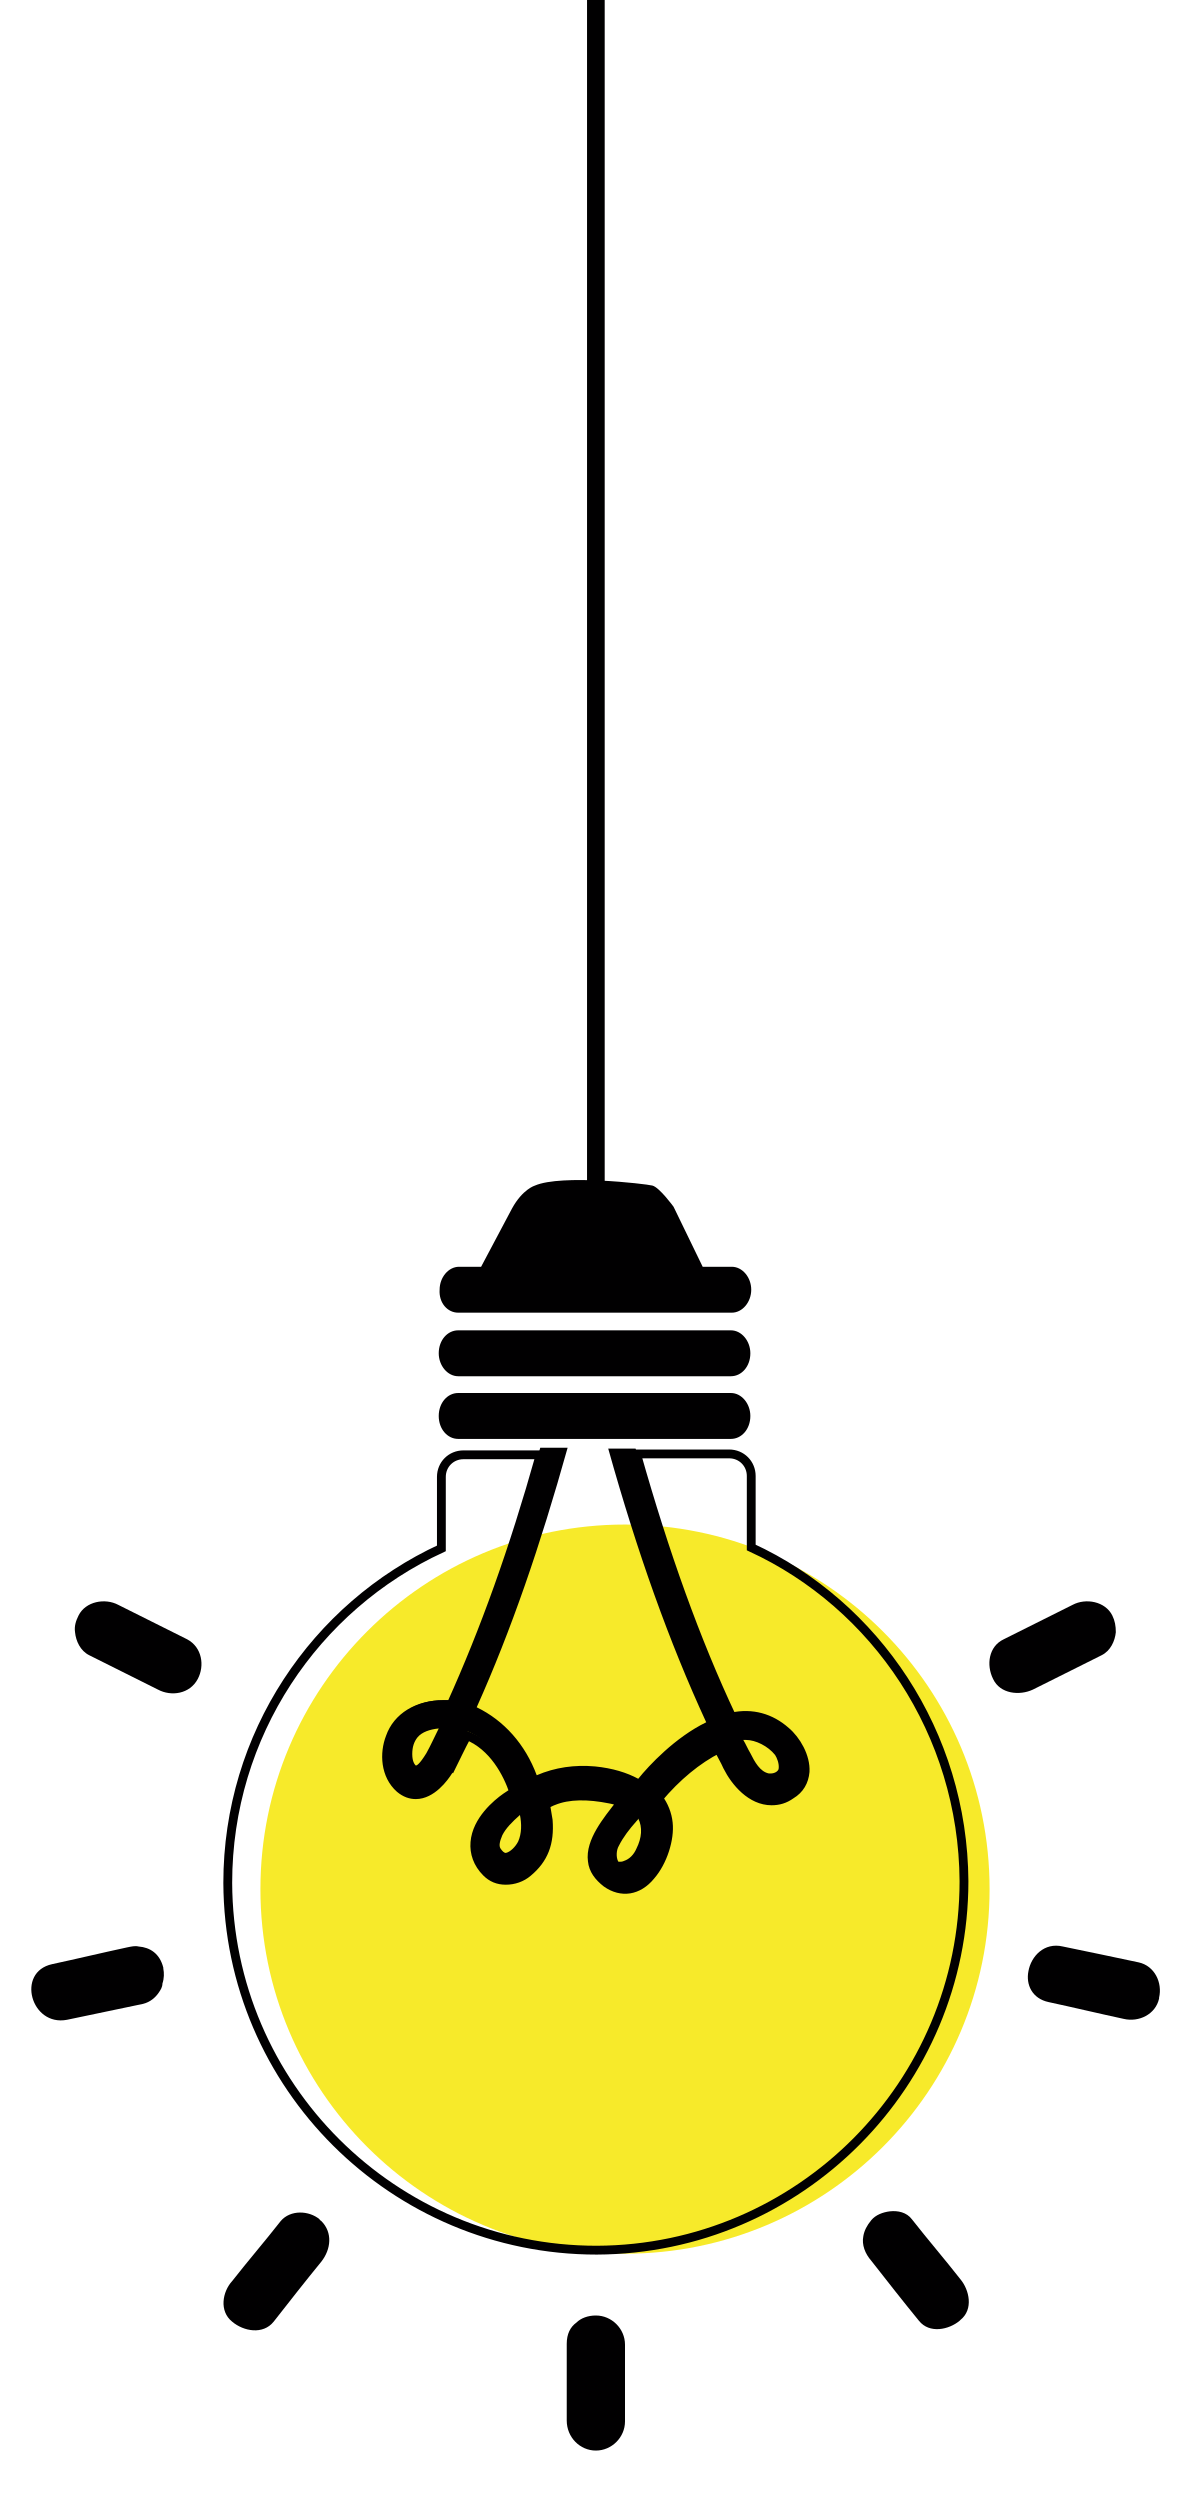
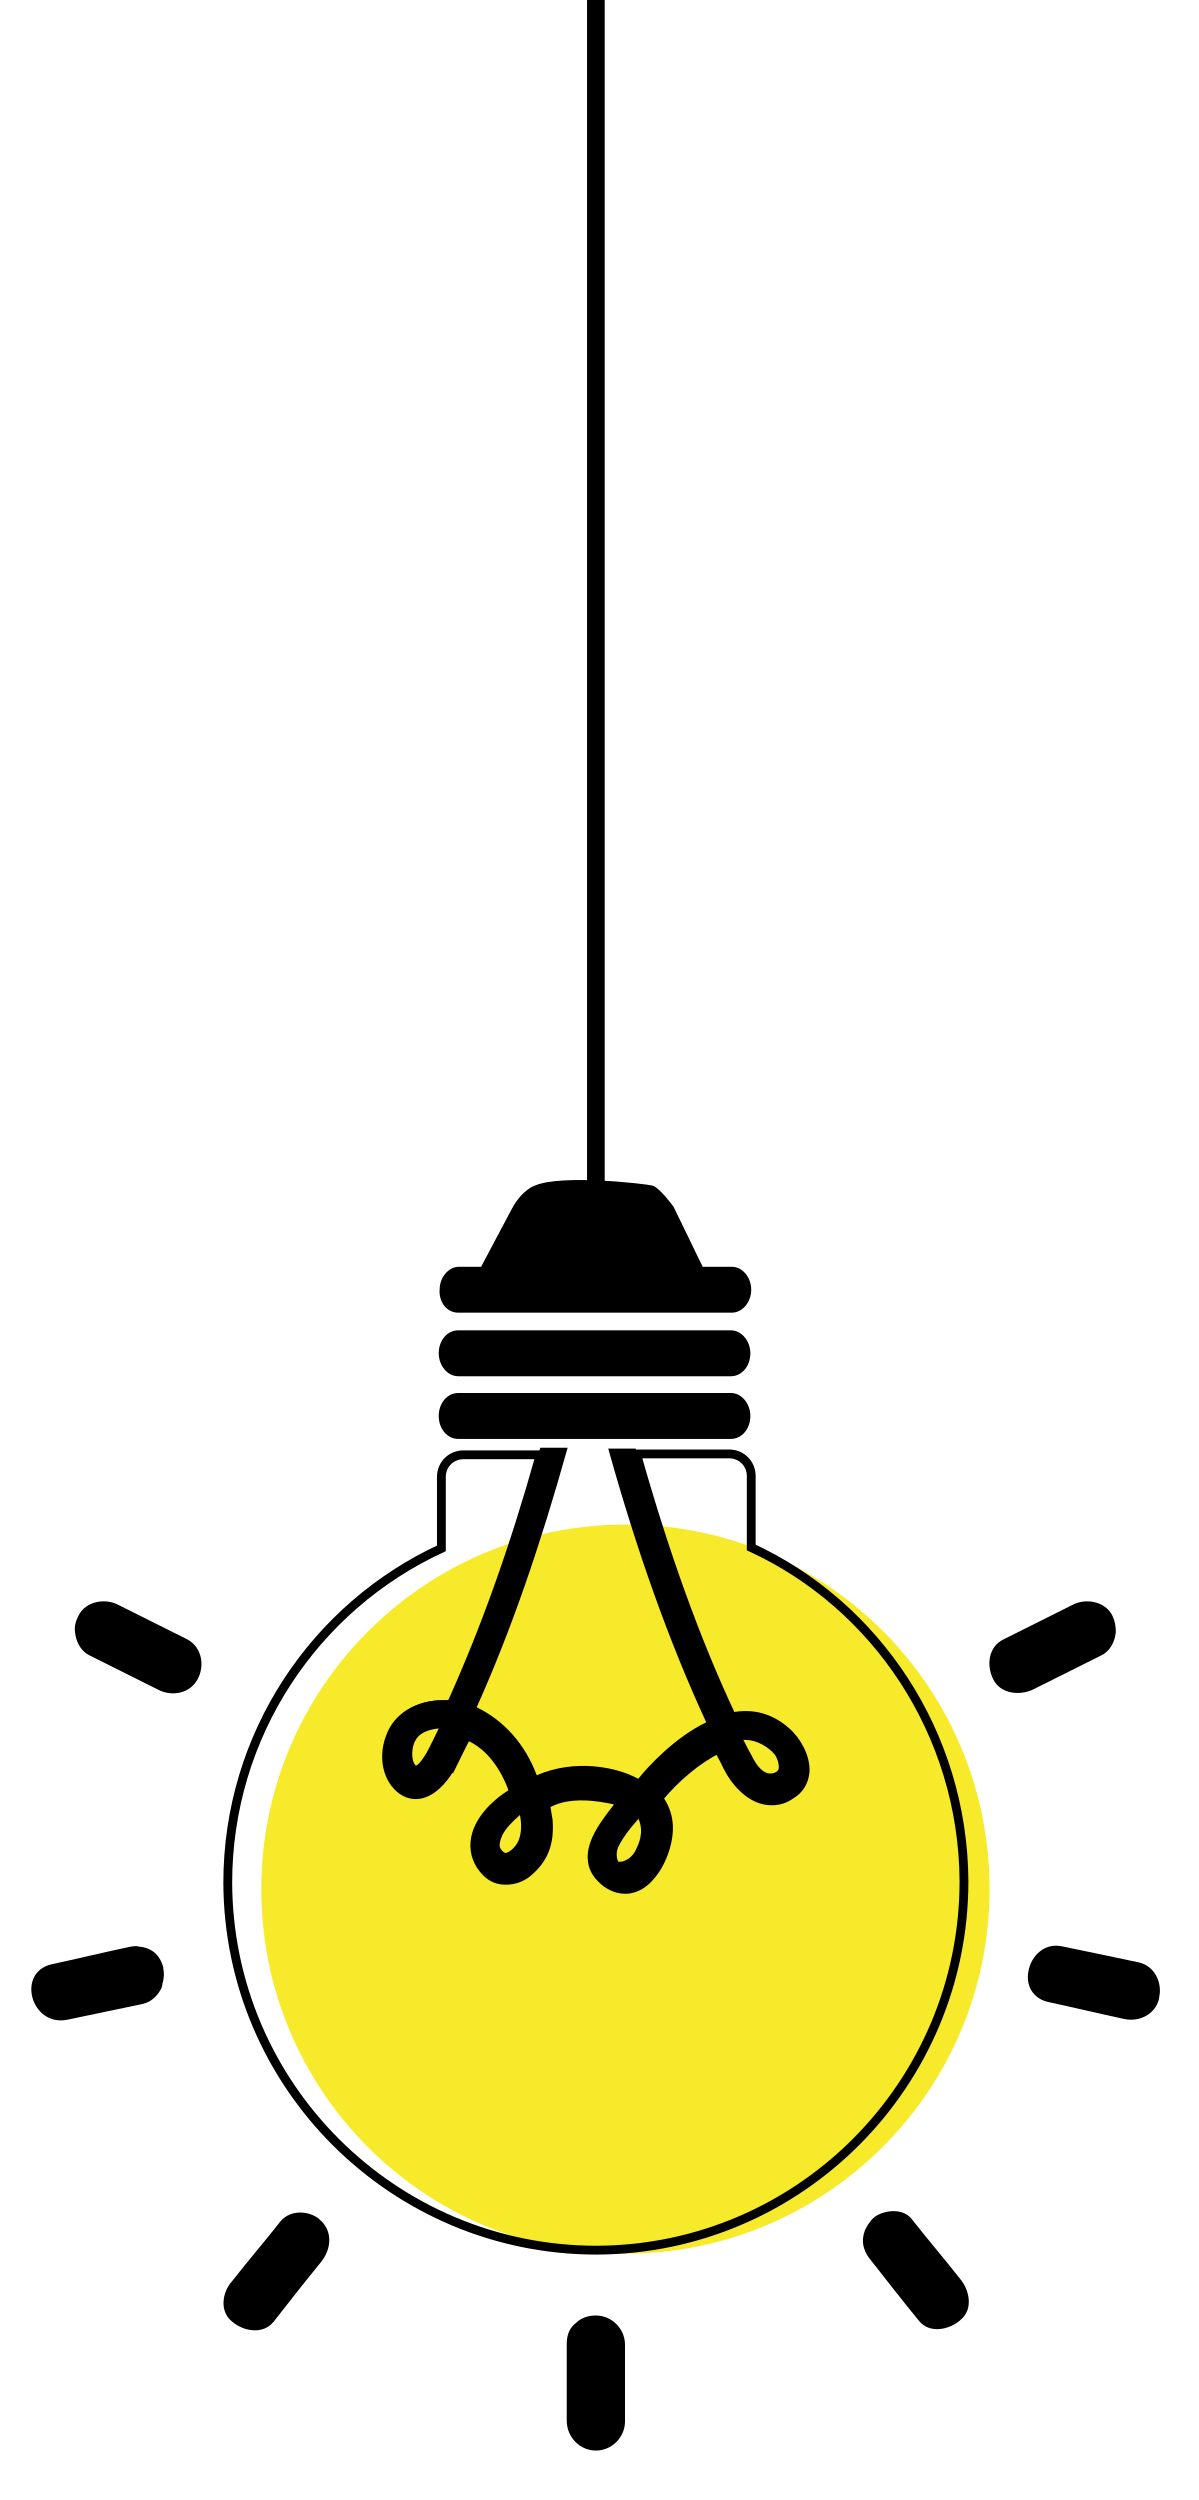
<svg xmlns="http://www.w3.org/2000/svg" version="1.1" id="Capa_1" x="0px" y="0px" viewBox="0 0 135.8 283.2" style="enable-background:new 0 0 135.8 283.2;" xml:space="preserve">
  <style type="text/css">
	.st0{fill:#010001;}
	.st1{fill:#F7EA2A;}
	.st2{fill:none;}
	.st3{fill:none;stroke:#010001;stroke-miterlimit:10;}
</style>
  <path class="st0" d="M51.9,155.9l30.9,0c1.2,0,2.2-1.1,2.2-2.6c0-1.4-1-2.6-2.2-2.6l-30.9,0c-1.2,0-2.2,1.1-2.2,2.6  C49.7,154.7,50.7,155.9,51.9,155.9z" />
  <path class="st0" d="M51.9,148.7l31,0c1.2,0,2.2-1.2,2.2-2.6c0-1.4-1-2.6-2.2-2.6l-3.3,0l-3.3-6.8c0,0-1.6-2.2-2.4-2.4  c-0.8-0.2-10.3-1.3-13.3,0c0,0-1.4,0.4-2.6,2.6c-0.9,1.7-2.7,5.1-3.5,6.6l-2.5,0c-1.2,0-2.2,1.2-2.2,2.6  C49.7,147.6,50.7,148.7,51.9,148.7z" />
  <path class="st0" d="M51.9,163l30.9,0c1.2,0,2.2-1.1,2.2-2.6c0-1.4-1-2.6-2.2-2.6l-30.9,0c-1.2,0-2.2,1.1-2.2,2.6  C49.7,161.9,50.7,163,51.9,163z" />
  <path class="st0" d="M10.1,187.5c2.6,1.3,5.2,2.6,7.8,3.9c1.5,0.8,3.6,0.5,4.5-1.2c0,0,0,0,0,0c0.8-1.5,0.5-3.6-1.2-4.5  c-2.6-1.3-5.2-2.6-7.8-3.9c-1.5-0.8-3.7-0.4-4.5,1.2c-0.3,0.6-0.5,1.2-0.4,1.9C8.6,185.9,9.1,187,10.1,187.5z" />
  <path class="st0" d="M112.5,190.2c0.8,1.7,3,1.9,4.5,1.2c2.6-1.3,5.2-2.6,7.8-3.9c1-0.5,1.5-1.6,1.6-2.6c0-0.7-0.1-1.3-0.4-1.9  c-0.8-1.6-3-2-4.5-1.2c-2.6,1.3-5.2,2.6-7.8,3.9C112,186.5,111.7,188.6,112.5,190.2C112.5,190.1,112.5,190.1,112.5,190.2z" />
  <path class="st0" d="M7.6,228.8c2.9-0.6,5.7-1.2,8.6-1.8c0.8-0.2,1.4-0.7,1.8-1.3c0.2-0.3,0.4-0.6,0.4-1c0.2-0.6,0.2-1.2,0.1-1.7  c0,0,0-0.1,0-0.1c-0.4-1.6-1.5-2.3-2.8-2.4c-0.4-0.1-0.8,0-1.3,0.1c-2.8,0.6-5.7,1.3-8.5,1.9C1.8,223.4,3.5,229.6,7.6,228.8z" />
  <path class="st0" d="M116.5,223.3c-0.3,1.5,0.4,3.1,2.3,3.5c2.8,0.6,5.7,1.3,8.5,1.9c1.7,0.4,3.6-0.5,4-2.3c0,0,0-0.1,0-0.1  c0.4-1.7-0.5-3.6-2.3-4c-2.8-0.6-5.7-1.2-8.6-1.8C118.3,220,116.8,221.6,116.5,223.3z" />
  <path class="st0" d="M26.3,263C26.3,263,26.3,263,26.3,263c1.3,1.1,3.5,1.5,4.7,0c1.8-2.3,3.6-4.6,5.4-6.8c1.1-1.4,1.3-3.3,0-4.6  c-0.1-0.1-0.2-0.1-0.2-0.2c-1.2-1-3.3-1.1-4.4,0.2c-1.8,2.3-3.7,4.5-5.5,6.8C25.2,259.6,24.8,261.8,26.3,263z" />
  <path class="st0" d="M98.7,256.1c1.8,2.3,3.6,4.6,5.4,6.8c1.2,1.5,3.4,1,4.6,0c0,0,0,0,0.1-0.1c1.5-1.2,1-3.4,0-4.6  c-1.8-2.3-3.7-4.5-5.5-6.8c-0.6-0.8-1.6-1-2.5-0.9c-0.8,0.1-1.6,0.4-2.1,1c-0.5,0.6-0.8,1.2-0.9,1.8C97.6,254.3,98,255.3,98.7,256.1  z" />
  <path class="st0" d="M67.5,277.6C67.5,277.6,67.5,277.6,67.5,277.6c1.8,0,3.3-1.5,3.3-3.3c0-2.9,0-5.8,0-8.7c0-1.8-1.5-3.3-3.3-3.3  c0,0,0,0,0,0c-0.9,0-1.7,0.3-2.2,0.8c-0.7,0.5-1.1,1.3-1.1,2.4c0,2.9,0,5.8,0,8.7C64.2,276.1,65.7,277.6,67.5,277.6z" />
-   <circle class="st1" cx="70.8" cy="214" r="41.3" />
+   <path class="st1" d="M112.1,214c0,22.8-18.5,41.3-41.3,41.3S29.6,236.8,29.6,214s18.5-41.3,41.3-41.3S112.1,191.2,112.1,214z" />
  <path class="st2" d="M80,195.4c-3.5,1.7-6.5,4.9-7.7,6.4c-1.3-0.7-2.9-1.2-4.9-1.4c-2.3-0.2-4.5,0.1-6.6,1c-1.3-3.5-3.7-6.2-6.8-7.6  c3.9-8.6,7.2-18.1,10.3-29.1l4.7,0C72.2,176.4,75.8,186.4,80,195.4z" />
  <path class="st3" d="M109.2,213.1c0,23-18.6,41.7-41.6,41.8c-23,0-41.7-18.6-41.8-41.6c0-16.8,9.9-31.3,24.2-37.9l0-8.1  c0-1.4,1.1-2.5,2.5-2.5l8.7,0c-3,10.7-6.3,19.9-10.1,28.3c-0.3,0-0.6,0-0.9,0c-2.9,0-5.2,1.4-6,3.7c-0.7,1.8-0.6,4.3,1.1,5.8  c0.6,0.5,1.2,0.7,1.8,0.7c1.8,0,3.2-1.9,3.7-2.7c0.1-0.1,0.1-0.2,0.2-0.2c0.6-1.2,1.2-2.5,1.9-3.8c3,1.2,4.6,4.3,5.3,6.4  c-0.3,0.2-0.6,0.4-0.9,0.6c-1,0.7-3.3,2.6-3.5,5.1c-0.1,1.2,0.3,2.4,1.3,3.4c0.6,0.6,1.3,0.9,2.2,0.9c0.9,0,1.8-0.3,2.5-0.9  c1.8-1.5,2.5-3.3,2.3-5.9c-0.1-0.6-0.2-1.2-0.3-1.8c0.3-0.1,0.6-0.3,0.9-0.4c1.7-0.7,3.9-0.7,6.4-0.2c0.5,0.1,0.9,0.2,1.3,0.4  c-0.1,0.1-0.1,0.2-0.2,0.2c-1.4,1.8-3.4,4.2-3.1,6.4c0.1,1,0.7,1.8,1.6,2.5c1.7,1.2,3.6,0.9,5-0.8c1.4-1.6,2.2-4.2,2-6  c-0.1-1-0.5-2-1.1-2.8c2-2.4,4.4-4.4,6.8-5.6c0.3,0.7,0.7,1.3,1,2c0.9,1.8,2.7,3.9,5,3.9c0.8,0,1.5-0.2,2.2-0.7  c1-0.6,1.5-1.5,1.6-2.6c0.1-1.7-1-3.6-2.2-4.6c-1.7-1.5-3.8-2.1-6.1-1.6c-4.1-8.7-7.6-18.5-10.8-29.8l10.5,0c1.4,0,2.5,1.1,2.5,2.5  l0,8.1C99.2,181.8,109.1,196.3,109.2,213.1z" />
  <rect x="66.5" class="st0" width="2" height="136.1" />
  <path class="st0" d="M88.9,195.9c-1.7-1.5-3.8-2.1-6.1-1.7c-4.1-8.8-7.6-18.7-10.8-30.1h-3.1c3.3,11.8,6.9,21.9,11.1,31  c-3.5,1.7-6.5,4.9-7.7,6.4c-1.3-0.7-2.9-1.2-4.9-1.4c-2.3-0.2-4.5,0.1-6.6,1c-1.3-3.5-3.7-6.2-6.8-7.7c3.9-8.7,7.2-18.3,10.3-29.4  h-3.1c-3,10.8-6.3,20.2-10.1,28.6c-0.3,0-0.6,0-0.9,0c-2.9,0-5.2,1.4-6,3.7c-0.7,1.8-0.6,4.4,1.1,5.9c0.6,0.5,1.2,0.7,1.8,0.7  c1.8,0,3.2-1.9,3.7-2.7c0.1-0.1,0.1-0.2,0.2-0.3c0.6-1.3,1.2-2.5,1.9-3.8c3,1.2,4.6,4.3,5.3,6.5c-0.3,0.2-0.6,0.4-0.9,0.6  c-1,0.7-3.3,2.7-3.5,5.2c-0.1,1.3,0.3,2.4,1.3,3.5c0.6,0.6,1.3,0.9,2.2,0.9c0.9,0,1.8-0.3,2.5-0.9c1.8-1.5,2.5-3.4,2.3-6  c-0.1-0.6-0.2-1.2-0.3-1.8c0.3-0.1,0.6-0.3,0.9-0.4c1.7-0.7,3.9-0.7,6.4-0.2c0.5,0.1,0.9,0.2,1.3,0.4c-0.1,0.1-0.1,0.2-0.2,0.2  c-1.4,1.8-3.4,4.2-3.1,6.5c0.1,1,0.7,1.8,1.6,2.5c1.7,1.2,3.6,0.9,5-0.8c1.4-1.6,2.2-4.2,2-6c-0.1-1.1-0.5-2-1.1-2.8  c2-2.5,4.4-4.5,6.8-5.6c0.3,0.7,0.7,1.4,1,2c0.9,1.8,2.7,3.9,5,3.9c0.8,0,1.5-0.2,2.2-0.7c1-0.6,1.5-1.5,1.6-2.6  C91.3,198.9,90.1,197,88.9,195.9z M48.3,198.6L48.3,198.6c-0.8,1.3-1.1,1.4-1.2,1.4l0,0c-0.1-0.1-0.4-0.4-0.4-1.3  c0-0.8,0.2-1.4,0.6-1.9c0.5-0.6,1.4-0.9,2.4-1C49.2,196.8,48.8,197.7,48.3,198.6z M58.7,208.6c-0.3,0.6-0.9,1.2-1.4,1.3  c-0.2,0-0.4-0.2-0.6-0.5c-0.2-0.3-0.1-0.8,0.2-1.5c0.4-0.8,1.1-1.5,2-2.3C59.1,206.6,59.1,207.7,58.7,208.6z M72.1,209.4  c-0.3,0.7-0.8,1.2-1.4,1.4c-0.2,0.1-0.4,0.1-0.5,0.1c-0.1,0-0.2,0-0.2-0.1c-0.2-0.4-0.2-1.2,0.1-1.7c0.5-1,1.2-1.9,2-2.8  c0.1-0.1,0.2-0.2,0.2-0.3C72.8,207,72.7,208.2,72.1,209.4z M88.2,200.4c-0.1,0.3-0.5,0.5-0.9,0.5c-0.1,0-0.1,0-0.2,0  c-1-0.2-1.6-1.3-2.1-2.3c-0.3-0.5-0.5-1-0.8-1.5c0.1,0,0.2,0,0.3,0c1.1,0,2.5,0.7,3.3,1.7C88,199.1,88.3,199.8,88.2,200.4z" />
</svg>
